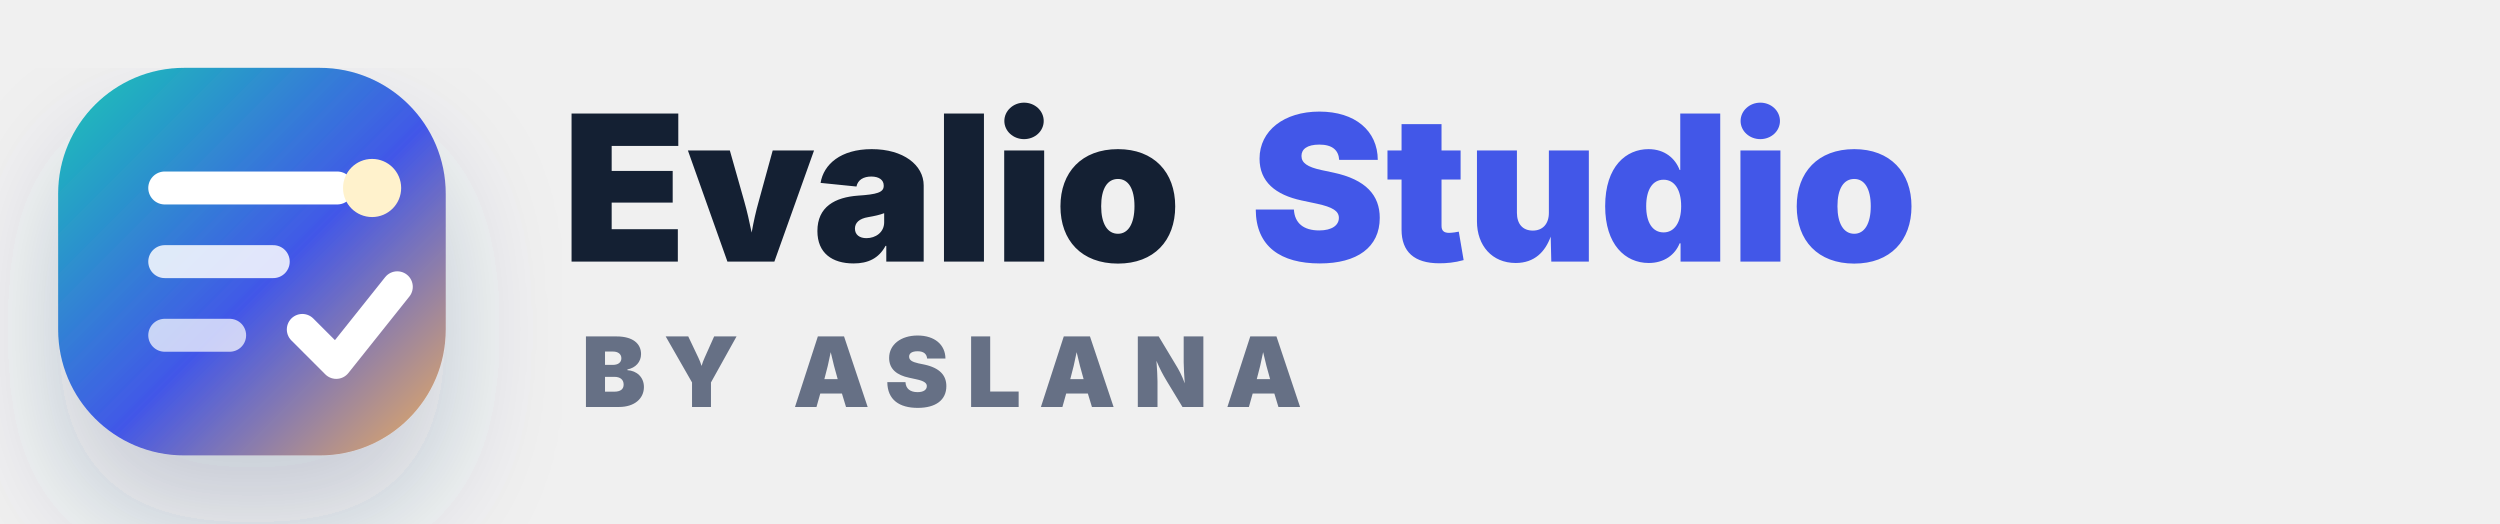
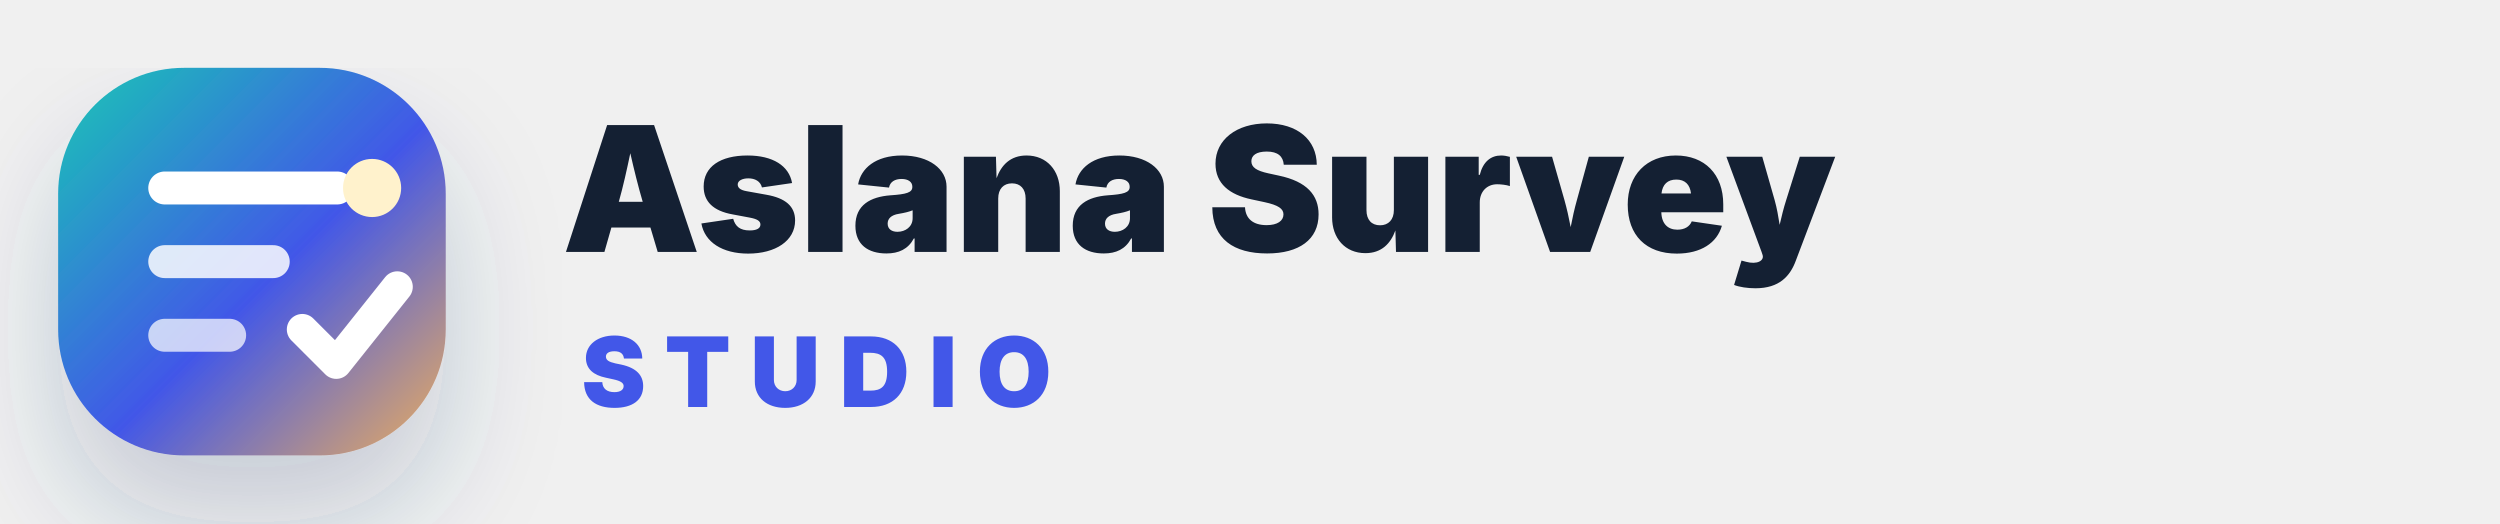
- <svg xmlns="http://www.w3.org/2000/svg" width="258" height="54" viewBox="0 0 258 54" fill="none" role="img" aria-label="Evalio Studio by Aslana">
+ <svg xmlns="http://www.w3.org/2000/svg" width="258" height="54" viewBox="0 0 258 54" fill="none" role="img" aria-label="Aslana Survey Studio">
  <defs>
    <linearGradient id="evalioLogoDarkGradient" x1="6" y1="7" x2="48" y2="49" gradientUnits="userSpaceOnUse">
      <stop stop-color="#18C7B5" />
      <stop offset="0.52" stop-color="#4257E8" />
      <stop offset="1" stop-color="#FFB84D" />
    </linearGradient>
    <filter id="evalioLogoDarkShadow" x="0" y="0" width="58" height="58" filterUnits="userSpaceOnUse" color-interpolation-filters="sRGB">
      <feDropShadow dx="0" dy="7" stdDeviation="6" flood-color="#314976" flood-opacity="0.20" />
    </filter>
  </defs>
  <g filter="url(#evalioLogoDarkShadow)">
    <rect x="6" y="7" width="40" height="40" rx="13" fill="url(#evalioLogoDarkGradient)" />
    <path d="M17 19.4H34.8" stroke="white" stroke-width="3.4" stroke-linecap="round" />
    <path d="M17 27H28.2" stroke="white" stroke-width="3.4" stroke-linecap="round" opacity="0.84" />
    <path d="M17 34.6H23.7" stroke="white" stroke-width="3.4" stroke-linecap="round" opacity="0.72" />
    <path d="M31.2 34L34.7 37.5L41 29.6" stroke="white" stroke-width="3.2" stroke-linecap="round" stroke-linejoin="round" />
    <circle cx="38.4" cy="19.4" r="3" fill="#FFF2CC" />
  </g>
-   <text x="58" y="27" fill="#142033" font-family="Inter, Segoe UI, Arial, sans-serif" font-size="21" font-weight="850" letter-spacing="0">Evalio</text>
-   <text x="129" y="27" fill="#4257E8" font-family="Inter, Segoe UI, Arial, sans-serif" font-size="21" font-weight="850" letter-spacing="0">Studio</text>
-   <text x="60" y="42" fill="#667085" font-family="Inter, Segoe UI, Arial, sans-serif" font-size="10" font-weight="850" letter-spacing="1.8">BY ASLANA</text>
+   <text x="58" y="26" fill="#142033" font-family="Inter, Segoe UI, Arial, sans-serif" font-size="18" font-weight="850" letter-spacing="0">Aslana Survey</text>
+   <text x="60" y="42" fill="#4257E8" font-family="Inter, Segoe UI, Arial, sans-serif" font-size="10" font-weight="850" letter-spacing="2">STUDIO</text>
</svg>
